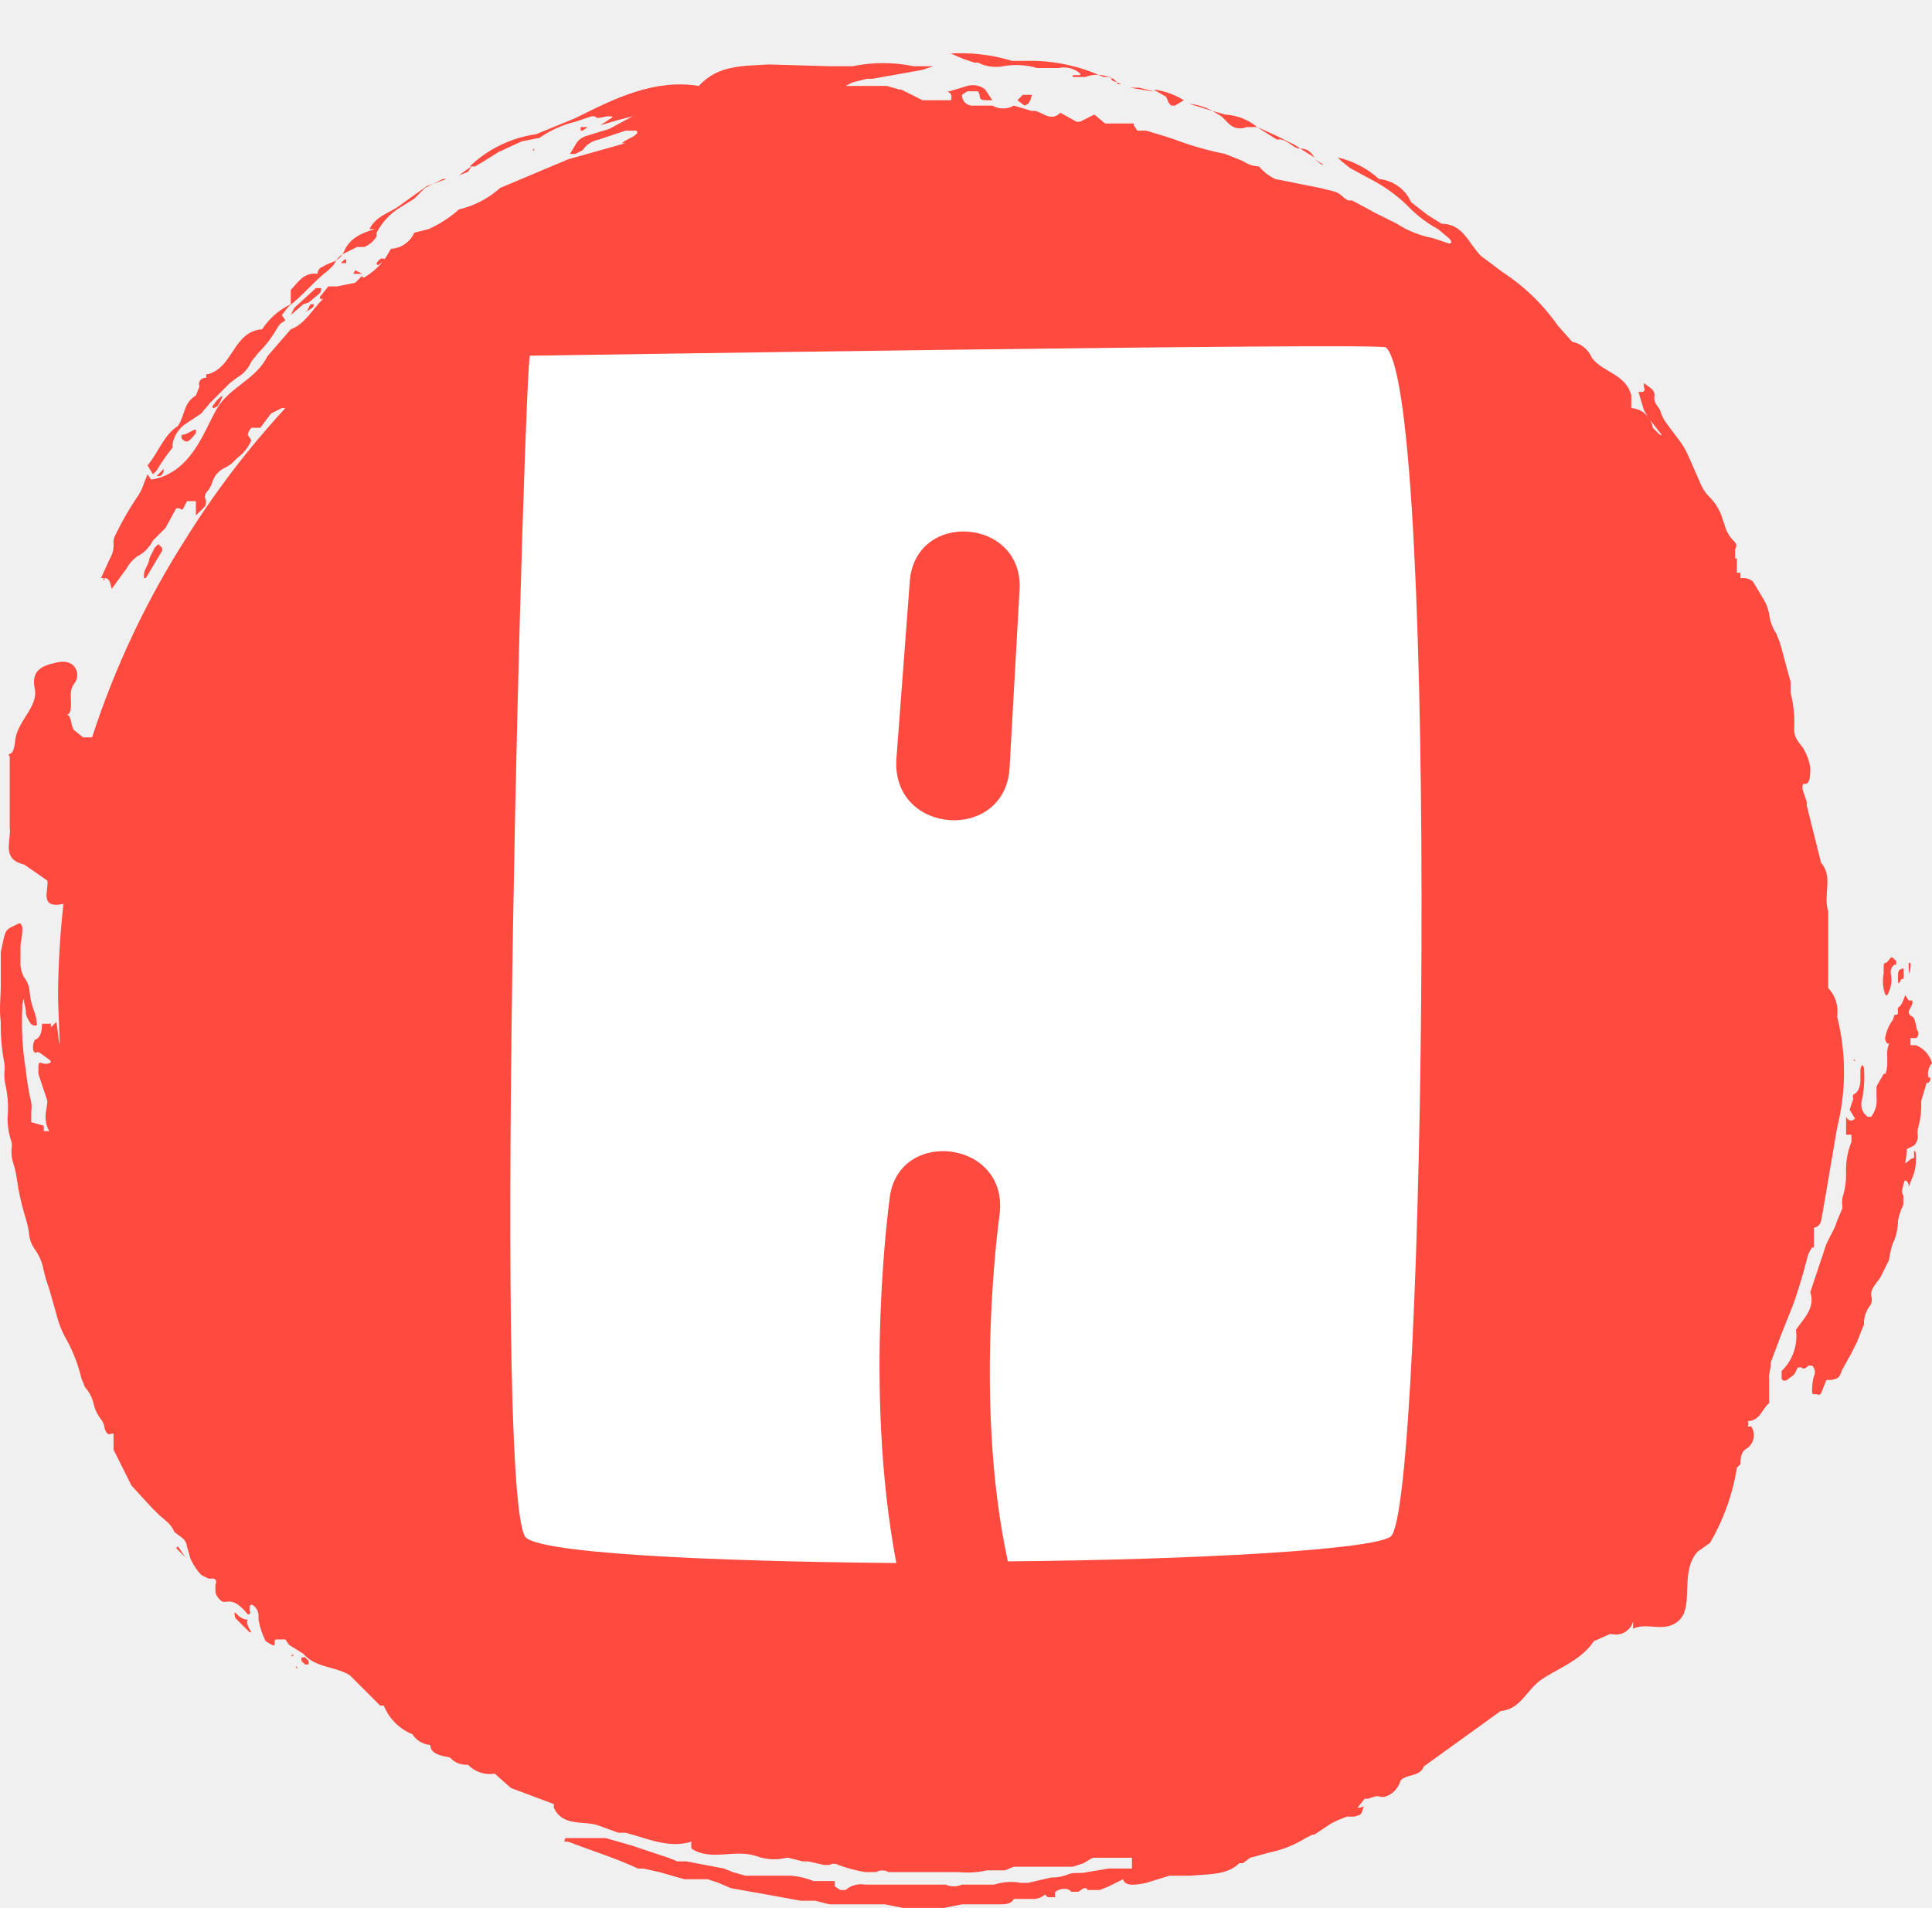
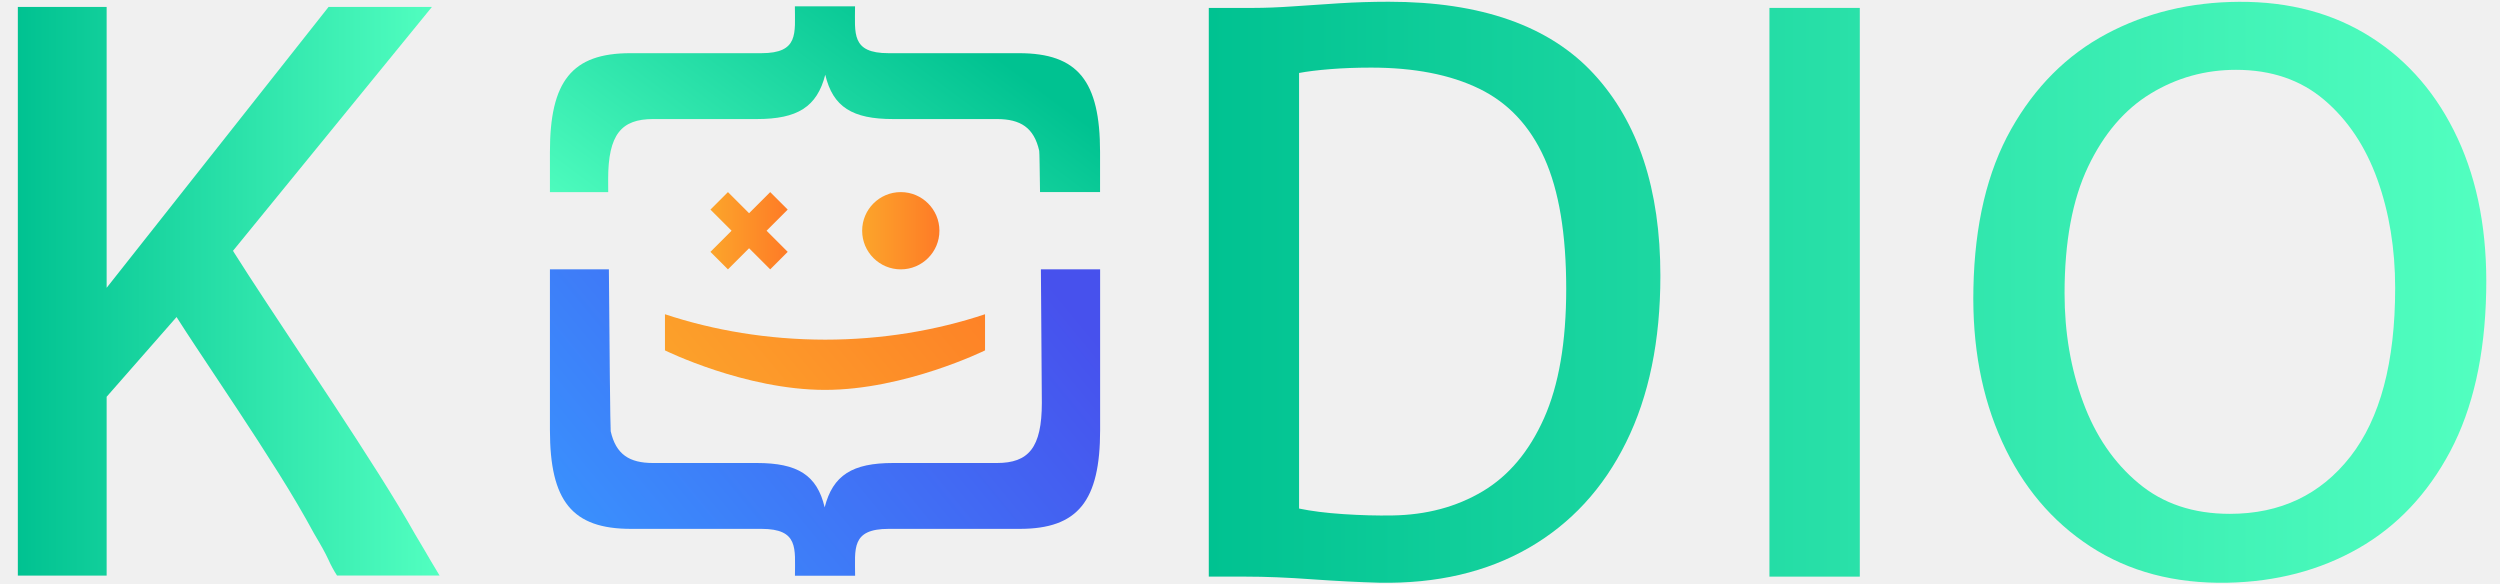
- <svg xmlns="http://www.w3.org/2000/svg" width="308.761" height="304.916" viewBox="0 0 106.008 104.687" class="css-1j8o68f" version="1.1" id="svg23">
-   <defs id="SvgjsDefs2684" />
-   <g id="SvgjsG2685" featurekey="rootContainer" transform="matrix(0.9820593,0,0,0.9820593,-0.05456052,0)" fill="#ff4a3f">
-     <g id="g17">
-       <path d="M19.8 15.3h.5l-.4-.2zm.5.1zm.8-.7c0 .1 0 .1.1.1l.4-.3c-.2-.1-.3-.1-.5.2zm.4-.2zm-4.1 2.3zm-.2.6l.3-.2c.1-.1.1-.2.1-.2h-.2l-.2.4c-.1-.1-.1 0 0 0zm2.2-2.9h-.1l-.2.2h.3zm-2.1 2.4l.6-.5c.1-.1.1-.2.1-.3h-.3l-1.2 1.1-.2.4.7-.6zm-1.1.8z" id="path3" />
-       <path d="M9.7 25v-.2a1.7 1.7 0 0 1 .7-1.1l.9-.6.5-.6.7-.7.4-.4.4-.3a1.9 1.9 0 0 0 .8-.9l.4-.5a5.9 5.9 0 0 0 1-1.3l.2-.3.3-.2-.2-.3.4-.5c.8-.6 1.4-1.4 2.2-2l.3-.3a1.4 1.4 0 0 1 .5-.6l.8-.4h.4a1.4 1.4 0 0 0 .7-.6V13a3.5 3.5 0 0 1 1.3-1.4l.8-.5.2-.2.4-.4 1-.5h.2l-1.1.4-1.4 1c-.6.5-1.4.6-1.8 1.4h.3c-.7.2-1.4.5-1.7 1.2s-.8.6-1.2.9a.4.4 0 0 0-.3.4c-.8-.1-1.1.5-1.5.9v.8a3.9 3.9 0 0 0-1.6 1.4c-1.6.1-1.6 2.1-3 2.5h-.1a.2.2 0 0 0 0 .2c-.3 0-.5.2-.4.5l-.2.5c-.7.4-.6 1.1-1 1.7-.8.5-1.1 1.5-1.7 2.2l.3.5.2-.2a11.6 11.6 0 0 1 .9-1.3zM53.9 3.3l.6.2h.2a2.2 2.2 0 0 0 1.4.2 4.1 4.1 0 0 1 1.9.1h1.2a1.4 1.4 0 0 1 1.2.3.1.1 0 0 1 0 .1H60a.1.1 0 0 0 0 .1h.7a1.8 1.8 0 0 1 1.3 0c.2 0 .1.1.2.2l.5.2h-.2c-.2-.4-.5-.4-.8-.4a9.7 9.7 0 0 0-4.3-.9h-.8A9.8 9.8 0 0 0 53 3h.2zm7.3 3.1zM50.3 4.7zm10.9 1.7h.2-.2zM19 14.7zm32.1-10zm17.6 2.2a.9.9 0 0 0 1 .2h.6a3.1 3.1 0 0 0-1.8-.7l-.7-.2.5.3zm-3.4-1.3c0 .1.1.2.2.3h.2l.5-.3a4.2 4.2 0 0 0-1.7-.6l.7.4zm7.4 2.7l.8.5c-.2-.3-.4-.5-.8-.5z" id="path5" />
-       <path d="M99 76.1l.6-1.6.6-1.5c.2-.5.6-1.8.8-2.6a1.7 1.7 0 0 1 .3-.7h.1v-1.1c.5-.1.4-.6.5-.9l.8-4.7a12.7 12.7 0 0 0 0-6.2 1.9 1.9 0 0 0-.5-1.6v-4.3c-.3-.9.3-1.9-.4-2.7L101 45a.4.4 0 0 0 0-.2l-.2-.6a.5.5 0 0 1 0-.4h.1c.3 0 .3-.5.3-.9a3 3 0 0 0-.4-1.1l-.3-.4a1.1 1.1 0 0 1-.2-.7 6.7 6.7 0 0 0-.2-2v-.6c-.2-.7-.4-1.5-.6-2.2l-.2-.5a2.5 2.5 0 0 1-.4-1.1 2.5 2.5 0 0 0-.3-.8l-.6-1a.8.8 0 0 0-.6-.2h-.1V32h-.2v-.8H97V31a.4.4 0 0 0 0-.1v-.2c.1-.2.1-.3-.1-.5a1.8 1.8 0 0 1-.4-.6l-.2-.6a2.9 2.9 0 0 0-.7-1.2 2.2 2.2 0 0 1-.5-.7l-.7-1.6a4.3 4.3 0 0 0-.6-1l-.6-.8a2.4 2.4 0 0 1-.4-.8l-.2-.3a.6.6 0 0 1-.1-.5.5.5 0 0 0-.2-.4l-.4-.3v.2c.1.2 0 .3-.1.3h-.2l.3 1 .3.5.7.9h-.1l-.2-.2-.2-.2a1.3 1.3 0 0 0-1.2-1.1v-.7c-.3-1.2-1.6-1.3-2.2-2.1a1.5 1.5 0 0 0-1.1-.9l-.8-.9a11.3 11.3 0 0 0-3.1-3l-.8-.6-.4-.3c-.7-.7-1-1.8-2.2-1.8l-.8-.5-.9-.7a2.2 2.2 0 0 0-1.8-1.3 5.1 5.1 0 0 0-2.3-1.2l.2.2.5.4 1.3.7a8.5 8.5 0 0 1 2.1 1.6 6.8 6.8 0 0 0 1.5 1.1l.6.5c.1.1.2.2.1.3H81l-.9-.3a5.6 5.6 0 0 1-2-.8l-1.2-.6-1.3-.7h-.2c-.3-.1-.4-.4-.8-.5l-.8-.2-2.5-.5a2.6 2.6 0 0 1-.9-.7 1.7 1.7 0 0 1-.9-.3l-1-.4a18.1 18.1 0 0 1-2.8-.8l-.6-.2-1-.3h-.5l-.2-.3v-.1h-1.6l-.6-.5-.4.2-.4.2h-.2l-.9-.5c-.6.6-1.1-.2-1.6-.1l-1-.3a1.2 1.2 0 0 1-1.2 0h-1.2a.6.6 0 0 1-.5-.6l.3-.2h.6a.7.7 0 0 1 .1.3c0 .2.2.2.5.2h.2l-.4-.6a1.1 1.1 0 0 0-1-.2l-1 .3H53c.3.2.2.3.2.5h-1.6l-.4-.2-.8-.4h-.1l-.7-.2h-2.3l.4-.2.8-.2h.3l1.7-.3 1.1-.2.6-.2h-1.1a8.4 8.4 0 0 0-3.4 0h-1.3L43 3.6c-1.4.1-2.8 0-3.9 1.2-2.5-.4-4.7.7-6.9 1.8l-2.2.9a6.7 6.7 0 0 0-3.7 1.8h.3l.5-.3.8-.5 1.3-.6 1-.2a6 6 0 0 1 2-.9l.9-.3h.2c.1.2.5 0 .7 0h.2c.1 0 .1.1 0 .1l-.6.4 1-.3.8-.2-1.3.7-1.3.4a1 1 0 0 0-.6.5l-.3.5h.3l.4-.2a1.4 1.4 0 0 1 .9-.6l1.5-.5h.5a.1.1 0 0 1 .1.2c-.2.2-.6.3-.8.5h.2l-3.2.9-3.8 1.6a5.2 5.2 0 0 1-2.3 1.2 6.6 6.6 0 0 1-1.7 1.1l-.8.2a1.5 1.5 0 0 1-1.3.9l-.3.5a3.7 3.7 0 0 1-1.2 1.1h-.1v-.1l-.2.2-.2.2-1 .2h-.5l-.4.5c-.1.1-.1.2 0 .2h.1c-.6.6-1 1.4-1.8 1.7L15 19.9c-.6 1.2-1.8 1.6-2.6 2.6s-1.4 3.9-3.9 4.3l-.2-.3-.2.5a2.7 2.7 0 0 1-.4.8 16.9 16.9 0 0 0-1.2 2.1.8.8 0 0 0-.1.5 1.4 1.4 0 0 1-.2.8l-.5 1.1h.2c.3 0 .3.3.4.6l.8-1.1a2.2 2.2 0 0 1 .6-.7 2 2 0 0 0 .9-.9l.3-.3.4-.4.6-1.1h.2c.1.1.1.1.2 0l.2-.4h.5v.8l.5-.5a.5.5 0 0 0 0-.5.4.4 0 0 1 .1-.3 1.5 1.5 0 0 0 .3-.5 1.3 1.3 0 0 1 .8-.9l.3-.2.3-.3a2.4 2.4 0 0 0 .8-1l-.2-.3c0-.1.1-.3.2-.4h.5l.6-.8.6-.3h.2a48.8 48.8 0 0 0-5.5 7.2h-.1.1a48.4 48.4 0 0 0-5.3 11.2h-.5l-.5-.4c-.2-.2-.1-.7-.4-.9h.1c.3-.5-.1-1.2.3-1.7s.1-1.4-.9-1.2-1.5.5-1.3 1.5-1 1.8-1.1 2.9-.5.5-.3.9v3.9c.1.8-.5 1.8.8 2.1l1.3.9c.1.5-.5 1.6.9 1.3a49.2 49.2 0 0 0-.3 5c0 1.1.1 2.2.1 3.3v-.4c-.1-.4-.1-.8-.2-1.3l-.3.3v-.2h-.5c0 .5-.1.8-.4.9a.9.9 0 0 0-.1.5c0 .1.1.3.2.2s.4.2.7.4-.2.3-.4.2-.2.1-.2.3v.3l.5 1.5c0 .3-.1.6-.1.9a1.7 1.7 0 0 0 .2.8h-.3v-.3l-.7-.2v-.6a1.5 1.5 0 0 0 0-.5 14.6 14.6 0 0 1-.3-1.8 16.6 16.6 0 0 1-.2-3.5.9.9 0 0 1 .1-.5v.2a2.9 2.9 0 0 1 .1.5.8.8 0 0 0 .1.4c.1.2.2.4.4.4s.1-.1.1-.2a2.1 2.1 0 0 0-.1-.5 4.2 4.2 0 0 1-.3-1.3 1.5 1.5 0 0 0-.3-.7 1.6 1.6 0 0 1-.2-.9v-.8c0-.3.1-.6.1-.9a.5.5 0 0 0-.1-.4h-.1c-.8.4-.7.2-1 1.6V55c0 .7-.1 1.4 0 2.1a10.8 10.8 0 0 0 .2 2.3 1.8 1.8 0 0 1 0 .5 3.1 3.1 0 0 0 .1.9 5.9 5.9 0 0 1 .1 1.3 3.9 3.9 0 0 0 .2 1.7 1.2 1.2 0 0 1 0 .4 2.1 2.1 0 0 0 .1.8 4.9 4.9 0 0 1 .2.9 14 14 0 0 0 .5 2.2 5 5 0 0 1 .2 1 1.7 1.7 0 0 0 .3.7 2.9 2.9 0 0 1 .5 1.2 8.5 8.5 0 0 0 .3 1l.4 1.4a5.4 5.4 0 0 0 .6 1.5 8.5 8.5 0 0 1 .8 2.1l.2.5a2.1 2.1 0 0 1 .5 1 2.1 2.1 0 0 0 .4.8 1 1 0 0 1 .2.5c.1.3.2.4.4.3h.1v.9l.5 1 .5 1 1.1 1.2.4.4c.3.3.7.5.9 1l.4.3a.7.7 0 0 1 .3.5l.2.7a3.3 3.3 0 0 0 .6.9l.4.2h.3a.2.2 0 0 1 .1.3 2.5 2.5 0 0 0 0 .5.9.9 0 0 0 .4.5h.2c.4-.1.8.2 1.2.7h.1c0-.1.1-.1 0-.2v-.2c0-.1.1-.2.2-.1a.7.7 0 0 1 .3.6v.2a4.3 4.3 0 0 0 .4 1.2c.5.3.5.3.5.1s0-.2.2-.2h.4l.2.3.8.5c.7.8 1.8.7 2.6 1.2l1.7 1.7h.2a2.9 2.9 0 0 0 1.6 1.6 1.3 1.3 0 0 0 1 .6c0 .5.6.6 1.1.7a1.2 1.2 0 0 0 .8.4h.2a1.7 1.7 0 0 0 1.5.5l.9.8 2.4.9v.2c.5 1.1 1.7.7 2.5 1l1.1.4h.4c1.2.3 2.4.9 3.7.5a.7.7 0 0 0 0 .4c1.1.7 2.4 0 3.6.4a2.9 2.9 0 0 0 1.7.1h.1l.8.2h.3l.9.2h.3a.5.5 0 0 1 .5 0 7.9 7.9 0 0 0 1.5.4h.6a.7.7 0 0 1 .7 0h3.9a5 5 0 0 0 1.6-.1h1l.5-.2H60l.6-.2.5-.3h2.2v.6H62l-1.2.2c-.4.1-.7 0-1 .1a2.4 2.4 0 0 1-1 .2l-1.3.3h-.4a3.1 3.1 0 0 0-1.5.1h-1.8a1.1 1.1 0 0 1-.9 0h-4.5a1.3 1.3 0 0 0-1.1.3H47l-.3-.2v-.3h-1.2a4.1 4.1 0 0 0-1.3-.3h-2.5l-.7-.2-.5-.2-2.1-.4h-.5l-.5-.2-2.1-.7-1.4-.4h-2.2c-.1 0-.1.1-.1.2h.2c1.3.5 2.6.9 3.9 1.5h.3l.9.2 1.4.4h1.3l.6.2.7.3 1.7.3 1.1.2 1.1.2h.8l.8.2h3.1l1 .2h2.3l1-.2H56c.4 0 .6-.1.7-.3h1a1 1 0 0 0 .8-.3c-.1.1 0 .1.1.2h.4v-.2c0-.1 0-.1.2-.2s.6-.1.7.1h.4l.3-.2c.2 0 .2 0 .2.1h.7l.5-.2.8-.4c.1.3.4.4 1.3.2l1.3-.4h1.2c.9-.1 2 0 2.7-.7h.2l.4-.3 1.1-.3a6.1 6.1 0 0 0 2-.8l.4-.2h.1l.9-.6.4-.2.5-.2h.4c.4-.1.4-.1.5-.4s0-.1-.2-.1h-.1l.4-.5h.2c.3-.1.5-.2.7-.1h.2a1.3 1.3 0 0 0 .9-.9c.3-.4 1.1-.2 1.3-.8l4.3-3.1c1.1-.1 1.4-1.1 2.2-1.7s2.3-1.1 3-2.2l.9-.4h.1a1 1 0 0 0 1.2-.7v.4c.8-.4 1.8.3 2.6-.5s0-2.7 1-3.8l.7-.5a12.1 12.1 0 0 0 1.5-4.2l.2-.2c0-.3 0-.7.4-.9a.9.9 0 0 0 .2-1.2h-.2a.3.3 0 0 0 0-.3c.7 0 .8-.7 1.2-1V77a.5.5 0 0 1 0-.2 3.8 3.8 0 0 0 .1-.7zM5.9 32.2z" id="path7" />
-       <path d="M26.4 9.3l-.3.2-.4.3.5-.2zm6.1-2h.1l.3-.2h-.4zm-2.6 1l-.1.1h.1v-.1zm-1.5 1.4zm1.3-.2zm-6.3 3.1zM9.2 26.2l-.4.4H9a.4.4 0 0 0 .2-.4zm3-3.5a2.1 2.1 0 0 0 .3-.6 1.5 1.5 0 0 0-.5.5c-.1.1-.1.2 0 .2zM11 24.2V24c-.2 0-.5.3-.8.3v.2c.3.3.4.2.8-.3zm3 66.2zM73.9 9.2h.1l-.5-.3zm-2.5-1.4c.5-.1.8.4 1.2.5h.1l-.3-.2-1-.5-1.1-.5.3.2zM52.8 3.1zm11.7 2h-.1l-1.2-.2h.5zm2 .7l1.3.4a3.3 3.3 0 0 0-1.3-.4zm-9 0a1 1 0 0 0 .2-.5h-.5l-.3.3.4.3zm9 1.6zM49.9 4.2zm2.9.7zM48.5 4zm13.8 2.1a.5.5 0 0 0 0 .1zm44.8 52.3h-.3V58h.3c.1 0 .2-.3.1-.4s-.1-.7-.3-.8a.3.3 0 0 1-.2-.3l.2-.4a.4.4 0 0 0 0-.2h-.2l-.2-.3c-.1.3-.2.6-.4.7a.5.5 0 0 0 0 .2c0 .1 0 .2-.1.2h-.1a1.1 1.1 0 0 1-.1.3 2.3 2.3 0 0 0-.4.9.4.4 0 0 0 .1.4h.1a1.7 1.7 0 0 0-.1.8v.4a1.8 1.8 0 0 1-.1.5h-.1l-.4.7v.6a1.5 1.5 0 0 1-.3 1.1h-.2l-.2-.2a.9.9 0 0 1-.1-.8 6.5 6.5 0 0 0 .1-1.7c0-.1-.1-.2-.1-.2a.5.5 0 0 0-.1.3v.6c0 .2-.1.6-.3.7s-.1.2-.1.3l-.2.6.3.5c-.2.2-.4.1-.5-.1v1h.3v.4a4.2 4.2 0 0 0-.3 1.4 3.3 3.3 0 0 0 0 .4 4 4 0 0 1-.2 1.3 2 2 0 0 0 0 .6l-.3.7a3.2 3.2 0 0 1-.3.7l-.3.6-.9 2.7c.3.9-.4 1.5-.8 2.1a2.7 2.7 0 0 1-.8 2.3v.4c0 .1.1.2.3.1l.4-.3.2-.4h.2c.1.1.2.1.4-.1h.2a.5.5 0 0 1 .1.6 2.9 2.9 0 0 0-.1.8c0 .1 0 .2.1.2h.2c.1.1.2 0 .3-.3l.2-.5h.3c.4-.1.4-.1.6-.6l.5-.9.3-.6.4-1a1.6 1.6 0 0 1 .3-1 .6.6 0 0 0 .1-.6c0-.2 0-.3.2-.6l.3-.4.5-1a4.7 4.7 0 0 1 .2-.9 3 3 0 0 0 .3-1.3 3.8 3.8 0 0 1 .3-.9v-.5c-.1-.2-.1-.2 0-.6s.1-.2.2-.2a.4.4 0 0 1 .1.3l.2-.5a2.3 2.3 0 0 0 .2-.9v-.3c0-.1 0-.3-.1-.3v.4c-.2 0-.3.2-.5.3a6.4 6.4 0 0 0 .1-.8l.4-.2a.7.7 0 0 0 .2-.6 1.4 1.4 0 0 1 0-.3 4.8 4.8 0 0 0 .2-1.4v-.2l.3-1h.1a.3.3 0 0 0 .1-.3h-.1a.9.9 0 0 1 .2-.8 1.5 1.5 0 0 0-.9-1zm-1.2 7.8zm-.2-9.9zm0 0zM9.1 30.8a.3.3 0 0 0 0-.2l-.2-.2-.2.2-.3.6c0 .3-.3.6-.3.9v.2h.1zm96.3 24.8h.1a1.7 1.7 0 0 0 .2-1.2.5.5 0 0 1 .2-.5h.1v-.2l-.2-.2h-.1c-.1.1-.2.3-.3.3s-.1.1-.1.3v.3a2.2 2.2 0 0 0 .1 1.2zM13.2 90.1c-.1 0 0 .2 0 .3l.8.8h.1c-.2-.3-.3-.6-.2-.7a.9.9 0 0 1-.5-.2zm.8.3zm92.3-35.7h.1a2 2 0 0 0 0-.6c-.3.1-.3.1-.3.6s.1.1.2 0z" id="path9" />
-       <path d="M106.7 62a.6.6 0 0 0 .1-.5c0-.1-.1-.2-.1-.1h-.2v.2c0 .4.1.5.2.4zm.1-8.2h-.1v.6a1 1 0 0 0 .1-.6zM17.1 92.6h-.2v.2l.2.2h.2v-.2zm86.6-33.3c0-.1 0-.1-.1-.1zM9.9 86.5l.5.5-.4-.6z" id="path11" />
-       <circle cx="10.5" cy="87.1" transform="rotate(-24.8 10.4 87.159)" id="circle13" />
-       <path d="M9.7 30.1h-.1v.2-.2h.1zm83.2-6.6l-.2-.3h-.1zm-14.7 77.1zM5.9 32.2zm-.1.2a.3.3 0 0 0 .1-.2v.2zm1.9-4.9zM61.5 2.4zm42.8 58.2v.1-.1zM16.4 92.5h-.1c.1.1.2 0 .1-.1zm.2.7h.1l-.1-.1v.1zm73.9-71.3zm15.2 34.4zM14.6 91.7zm92.1-37zm-.8 11.4zM34.6 0z" id="path15" />
+ <svg xmlns="http://www.w3.org/2000/svg" version="1.1" id="_x3C_Layer_x3E_" x="0px" y="0px" viewBox="0 0 3727.3 870.6" style="enable-background:new 0 0 3727.3 870.6;" xml:space="preserve">
+   <style type="text/css">
+ 	.st0{display:none;fill:#0F223C;}
+ 	.st1{fill:url(#SVGID_1_);}
+ 	.st2{fill:url(#SVGID_00000008841503214038435120000001389409649382430097_);}
+ 	.st3{fill:url(#SVGID_00000086665823421373033390000016028595687332022964_);}
+ 	.st4{fill:url(#SVGID_00000116201314318991631060000013194001937553936266_);}
+ 	.st5{fill:url(#SVGID_00000017482180295564053030000001666066048380746624_);}
+ 	.st6{fill:url(#SVGID_00000111891625036600261880000012759773316608671387_);}
+ 	.st7{fill:url(#SVGID_00000096045927607204345800000013420609431580107673_);}
+ 	.st8{fill:url(#SVGID_00000038411187400988722450000017934044473059831681_);}
+ 	.st9{fill:url(#SVGID_00000099657335288409835490000009931019136195623081_);}
+ </style>
+   <rect x="0" y="-4.4" class="st0" width="4002" height="874.7" />
+   <g>
+     <g>
+       <linearGradient id="SVGID_1_" gradientUnits="userSpaceOnUse" x1="802.821" y1="8.719" x2="1157.684" y2="488.162" gradientTransform="matrix(-1 0 0 1 2187.913 0)">
+         <stop offset="0" style="stop-color:#00C291" />
+         <stop offset="1" style="stop-color:#52FFC0" />
+       </linearGradient>
+       <path class="st1" d="M939.7,79.3h195.4c56.2,0,50-29.7,50-69.9h89.7c0,40.5-6,69.9,50,69.9h194.5c87.8,0,120.8,41.5,120.8,147.3    v59.8h-89.5c-0.4-30.1-0.8-59.7-1.2-61.5c-7.8-34.6-27.8-47.4-63.2-47.4h-154.8c-60.4,0-89.7-17.9-101-66.1    c-12.3,48.1-41.5,66.1-102,66.1H973.7c-47.2,0-67,22.7-67,89.7c0,0,0,13,0.1,19.3h-86.9v-59.8C819.8,120.8,852.9,79.3,939.7,79.3z    " />
+       <linearGradient id="SVGID_00000096043666989513317490000015248375984186600383_" gradientUnits="userSpaceOnUse" x1="685.796" y1="344.41" x2="1361.543" y2="899.352" gradientTransform="matrix(-1 0 0 1 2187.913 0)">
+         <stop offset="0" style="stop-color:#4751ED" />
+         <stop offset="1" style="stop-color:#3898FF" />
+       </linearGradient>
+       <path style="fill:url(#SVGID_00000096043666989513317490000015248375984186600383_);" d="M910.5,642.9    c7.8,34.6,27.8,47.4,63.2,47.4h154.8c60.4,0,89.7,17.9,101,66.1c12.3-48.1,41.5-66.1,102-66.1h154.8c47.2,0,67-22.7,67-89.7    c0,0-0.6-98.7-1.4-199h88.3v239.6c0,105.7-33,147.3-119.9,147.3h-195.4c-56.2,0-50,29.7-50,69.9h-89.7c0-40.5,6-69.9-50-69.9    H940.7c-87.8,0-120.8-41.5-120.8-147.3V401.6h87.9C908.6,510,909.9,640.4,910.5,642.9z" />
+       <linearGradient id="SVGID_00000034777476269964393980000002140492186824690080_" gradientUnits="userSpaceOnUse" x1="731.491" y1="307.509" x2="1154.308" y2="658.598" gradientTransform="matrix(-1 0 0 1 2187.913 0)">
+         <stop offset="0" style="stop-color:#FE7B26" />
+         <stop offset="1" style="stop-color:#FCA52B" />
+       </linearGradient>
+       <path style="fill:url(#SVGID_00000034777476269964393980000002140492186824690080_);" d="M1468.6,468.5v53.9    c0,0-119.5,58.9-238.6,58.9c-119.1,0-238.6-58.9-238.6-58.9v-53.9c72.6,24.1,153.6,37.8,238.6,37.9    C1315,506.4,1396,492.7,1468.6,468.5z" />
+       <g>
+         <linearGradient id="SVGID_00000135673218736507793810000002101819949721297282_" gradientUnits="userSpaceOnUse" x1="787.279" y1="344.012" x2="902.521" y2="344.012" gradientTransform="matrix(-1 0 0 1 2187.913 0)">
+           <stop offset="0" style="stop-color:#FE7B26" />
+           <stop offset="1" style="stop-color:#FCA52B" />
+         </linearGradient>
+         <path style="fill:url(#SVGID_00000135673218736507793810000002101819949721297282_);" d="M1343,286.4c31.8,0,57.6,25.8,57.6,57.6     c0,31.8-25.8,57.6-57.6,57.6c-31.8,0-57.6-25.8-57.6-57.6C1285.4,312.2,1311.2,286.4,1343,286.4z" />
+         <linearGradient id="SVGID_00000030447918234910258500000014677796413564756666_" gradientUnits="userSpaceOnUse" x1="1013.486" y1="344.012" x2="1128.727" y2="344.012" gradientTransform="matrix(-1 0 0 1 2187.913 0)">
+           <stop offset="0" style="stop-color:#FE7B26" />
+           <stop offset="1" style="stop-color:#FCA52B" />
+         </linearGradient>
+         <polygon style="fill:url(#SVGID_00000030447918234910258500000014677796413564756666_);" points="1059.2,312.5 1085.3,286.4      1116.8,317.9 1148.3,286.4 1174.4,312.5 1142.9,344 1174.4,375.5 1148.3,401.6 1116.8,370.1 1085.3,401.6 1059.2,375.5      1090.7,344    " />
+       </g>
    </g>
  </g>
-   <g id="SvgjsG2686" featurekey="nameFeature-0" transform="matrix(2.284354,0,0,2.284354,27.98006,-5.60952)" fill="#ffffff">
-     <path d="M9.6 16.48 l-0.32 4.24 c-0.08 1.8 2.6 1.96 2.72 0.2 l0.24 -4.28 c0.12 -1.76 -2.56 -1.96 -2.64 -0.16 z M0.48 11 l0 0 c0.04 0 20.48 -0.32 20.56 -0.2 c1.28 1.12 0.96 27.8 0.12 28.56 c-0.4 0.32 -4.64 0.56 -9.2 0.6 c-0.84 -3.84 -0.2 -8.32 -0.2 -8.32 c0.24 -1.8 -2.44 -2.12 -2.64 -0.4 c0 0.04 -0.64 4.52 0.16 8.76 c-4.56 -0.04 -8.68 -0.24 -8.92 -0.64 c-0.8 -1.44 0 -28.28 0.12 -28.36 z" id="path20" />
+   <g>
+     <g>
+       <linearGradient id="SVGID_00000003080779496951048410000005735078470206179007_" gradientUnits="userSpaceOnUse" x1="26.575" y1="434.252" x2="655.387" y2="434.252">
+         <stop offset="0" style="stop-color:#00C291" />
+         <stop offset="1" style="stop-color:#52FFC0" />
+       </linearGradient>
+       <path style="fill:url(#SVGID_00000003080779496951048410000005735078470206179007_);" d="M26.6,858.2V10.3H159v418.8L489.9,10.3    H644L300.5,431.4l-17.1,18.3L129.3,625.4L159,514.7v343.5H26.6z M468.2,795.4c-15.2-28.1-32.8-58.1-52.8-89.9    s-40.6-63.7-61.9-95.9c-21.3-32.1-41.8-63-61.3-92.4c-19.6-29.5-36.6-56.2-51.1-80.2l45.7-30.8l47.9-53.6    c7.2,12.9,19.2,32.2,36,57.9c16.7,25.7,36.1,55.2,58.2,88.5c22.1,33.3,44.9,67.8,68.5,103.6c23.6,35.8,46,70.5,67.3,104.1    c21.3,33.7,39.4,63.6,54.2,89.9c4.2,6.8,8.2,13.7,12.2,20.5s8,13.7,12,20.5s8.1,13.7,12.3,20.5H502.5c-5-7.6-9.3-15.7-13.1-24.2    C485.5,825.4,478.5,812.6,468.2,795.4z" />
+     </g>
+   </g>
+   <g>
+     <g>
+       <linearGradient id="SVGID_00000129911636628267118560000017499731224556809903_" gradientUnits="userSpaceOnUse" x1="1802.158" y1="435.806" x2="3706.981" y2="435.806">
+         <stop offset="0" style="stop-color:#00C291" />
+         <stop offset="1" style="stop-color:#52FFC0" />
+       </linearGradient>
+       <path style="fill:url(#SVGID_00000129911636628267118560000017499731224556809903_);" d="M1802.2,859.7V11.8c7.6,0,15.1,0,22.5,0    c7.4,0,14.7,0,22,0c7.2,0,14.5,0,21.7,0c17.9,0,37.7-0.8,59.3-2.3c21.7-1.5,44.6-3,68.8-4.6c24.2-1.5,48.8-2.3,73.9-2.3    c137.7,0,239.7,35.9,305.8,107.6c66.2,71.7,99.3,172,99.3,301c0,96.6-17,179.4-51.1,248.2c-34,68.9-82.5,121.4-145.2,157.5    c-62.8,36.1-136.9,53.4-222.5,51.9c-30.1-0.8-63.5-2.5-100.4-5.1c-36.9-2.7-70-4-99.3-4c-6.1,0-12.2,0-18.3,0s-12.2,0-18.2,0    C1814.3,859.7,1808.3,859.7,1802.2,859.7z M1936.8,758.2c18.2,3.8,40.2,6.6,65.9,8.3c25.7,1.7,50.1,2.4,73.3,2    c50.6-0.8,95.4-12.7,134.4-35.9c39-23.2,69.5-59.5,91.6-109s33.1-113.7,33.1-192.9c0-81.8-10.8-146.7-32.5-194.9    s-54.1-82.6-97.3-103.6s-96.9-31.4-161.2-31.4c-22.1,0-42.4,0.8-61.1,2.3c-18.6,1.5-34,3.4-46.2,5.7V758.2z" />
+       <linearGradient id="SVGID_00000098927213412331730170000007362845606518884020_" gradientUnits="userSpaceOnUse" x1="1802.158" y1="435.806" x2="3706.981" y2="435.806">
+         <stop offset="0" style="stop-color:#00C291" />
+         <stop offset="1" style="stop-color:#52FFC0" />
+       </linearGradient>
+       <path style="fill:url(#SVGID_00000098927213412331730170000007362845606518884020_);" d="M2638.1,859.7V11.8h134.7v847.9H2638.1z" />
+       <linearGradient id="SVGID_00000183942684951776897760000003031044875594097077_" gradientUnits="userSpaceOnUse" x1="1802.158" y1="435.806" x2="3706.981" y2="435.806">
+         <stop offset="0" style="stop-color:#00C291" />
+         <stop offset="1" style="stop-color:#52FFC0" />
+       </linearGradient>
+       <path style="fill:url(#SVGID_00000183942684951776897760000003031044875594097077_);" d="M3321.1,868.8    c-78.8,1.5-146.8-16.5-204.3-53.9s-101.4-89.6-131.8-156.3c-30.4-66.8-44.7-143.1-42.8-229.1c1.9-94.7,20.6-173.6,56.2-236.8    c35.6-63.1,82.9-110.5,142.1-142.1c59.2-31.6,125.1-47.5,197.7-47.9c75.3-0.4,140.9,17.2,196.8,52.8s99,85.9,129.2,150.9    c30.2,65,44.4,141.3,42.5,228.8c-1.9,94.7-19.8,173.9-53.6,237.7c-33.9,63.7-79.5,111.9-137,144.7S3393.7,867.3,3321.1,868.8z     M3324.5,766.1c75.3,0,135.2-28.4,179.7-85.3s66.8-140.7,66.8-251.4c0-58.6-8.8-112.5-26.5-161.8c-17.7-49.2-44.1-88.8-79.3-118.7    c-35.2-29.9-79-44.8-131.5-44.8c-46,0-88.4,11.8-127.2,35.4c-38.8,23.6-69.9,59.9-93.3,109c-23.4,49.1-35.1,112-35.1,188.9    c0,58.2,9.2,112.3,27.7,162.3c18.4,50,45.9,90.2,82.5,120.7C3224.6,750.9,3270.1,766.1,3324.5,766.1z" />
+     </g>
  </g>
</svg>
